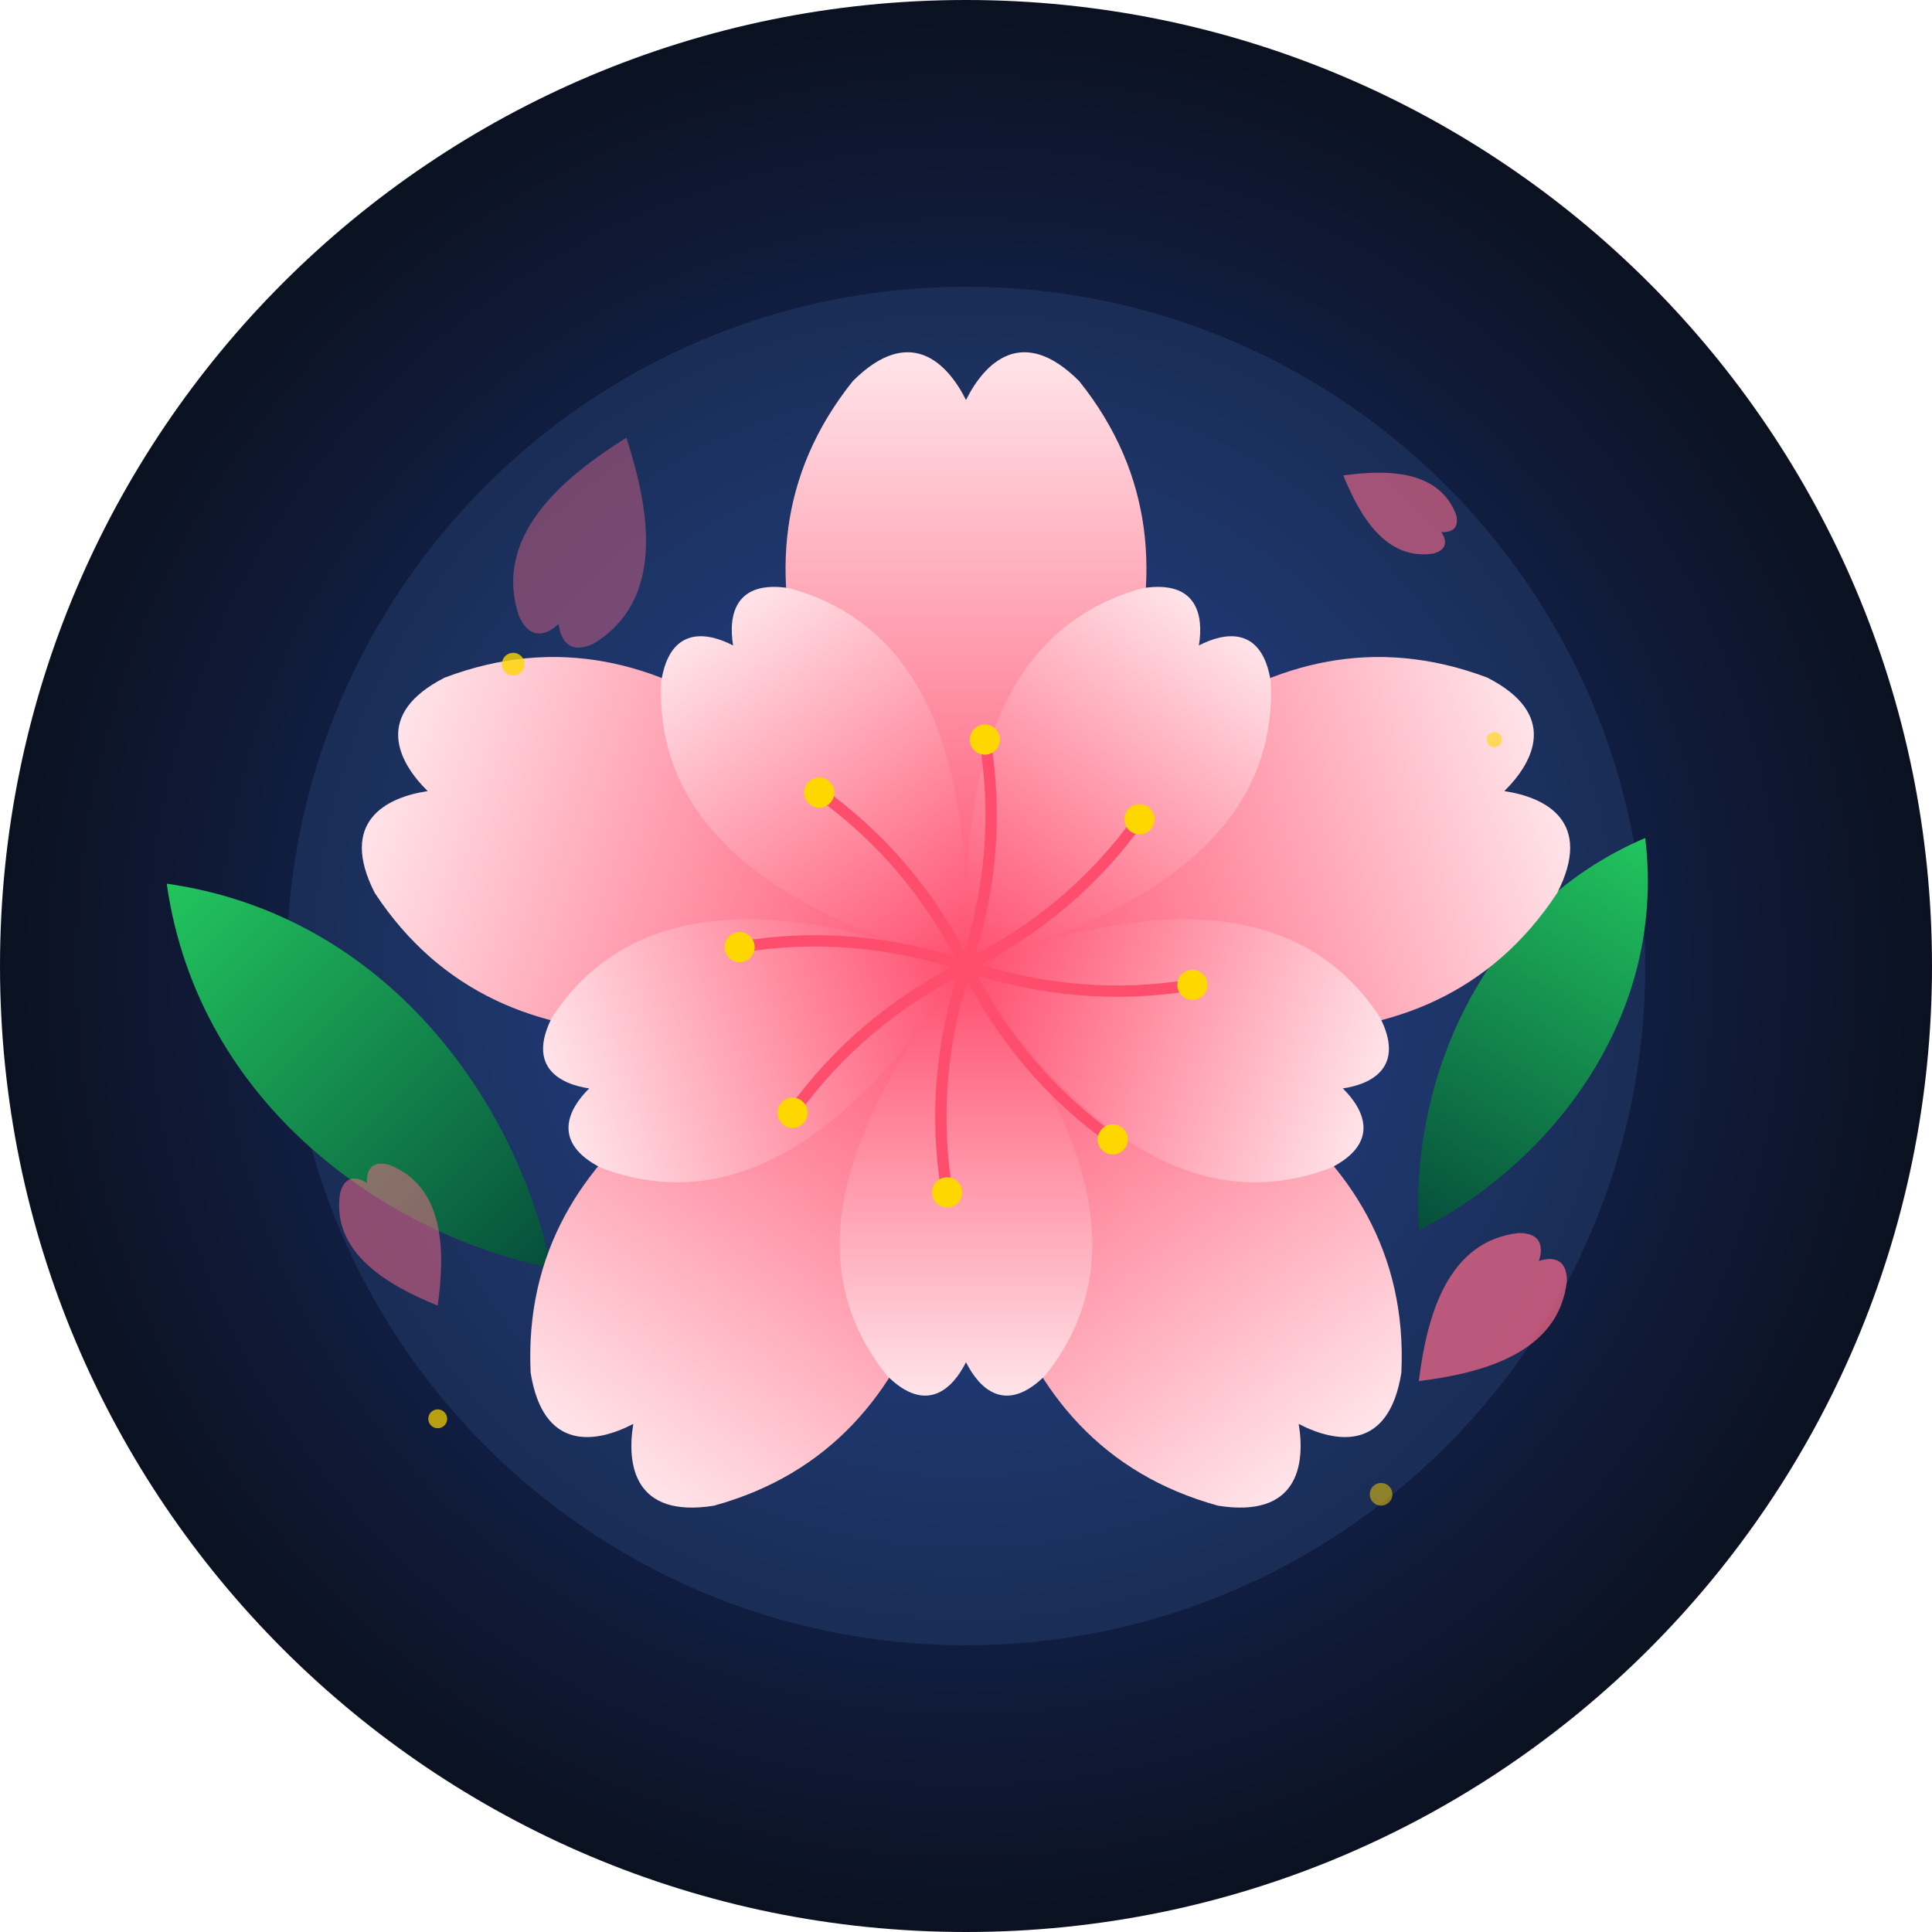
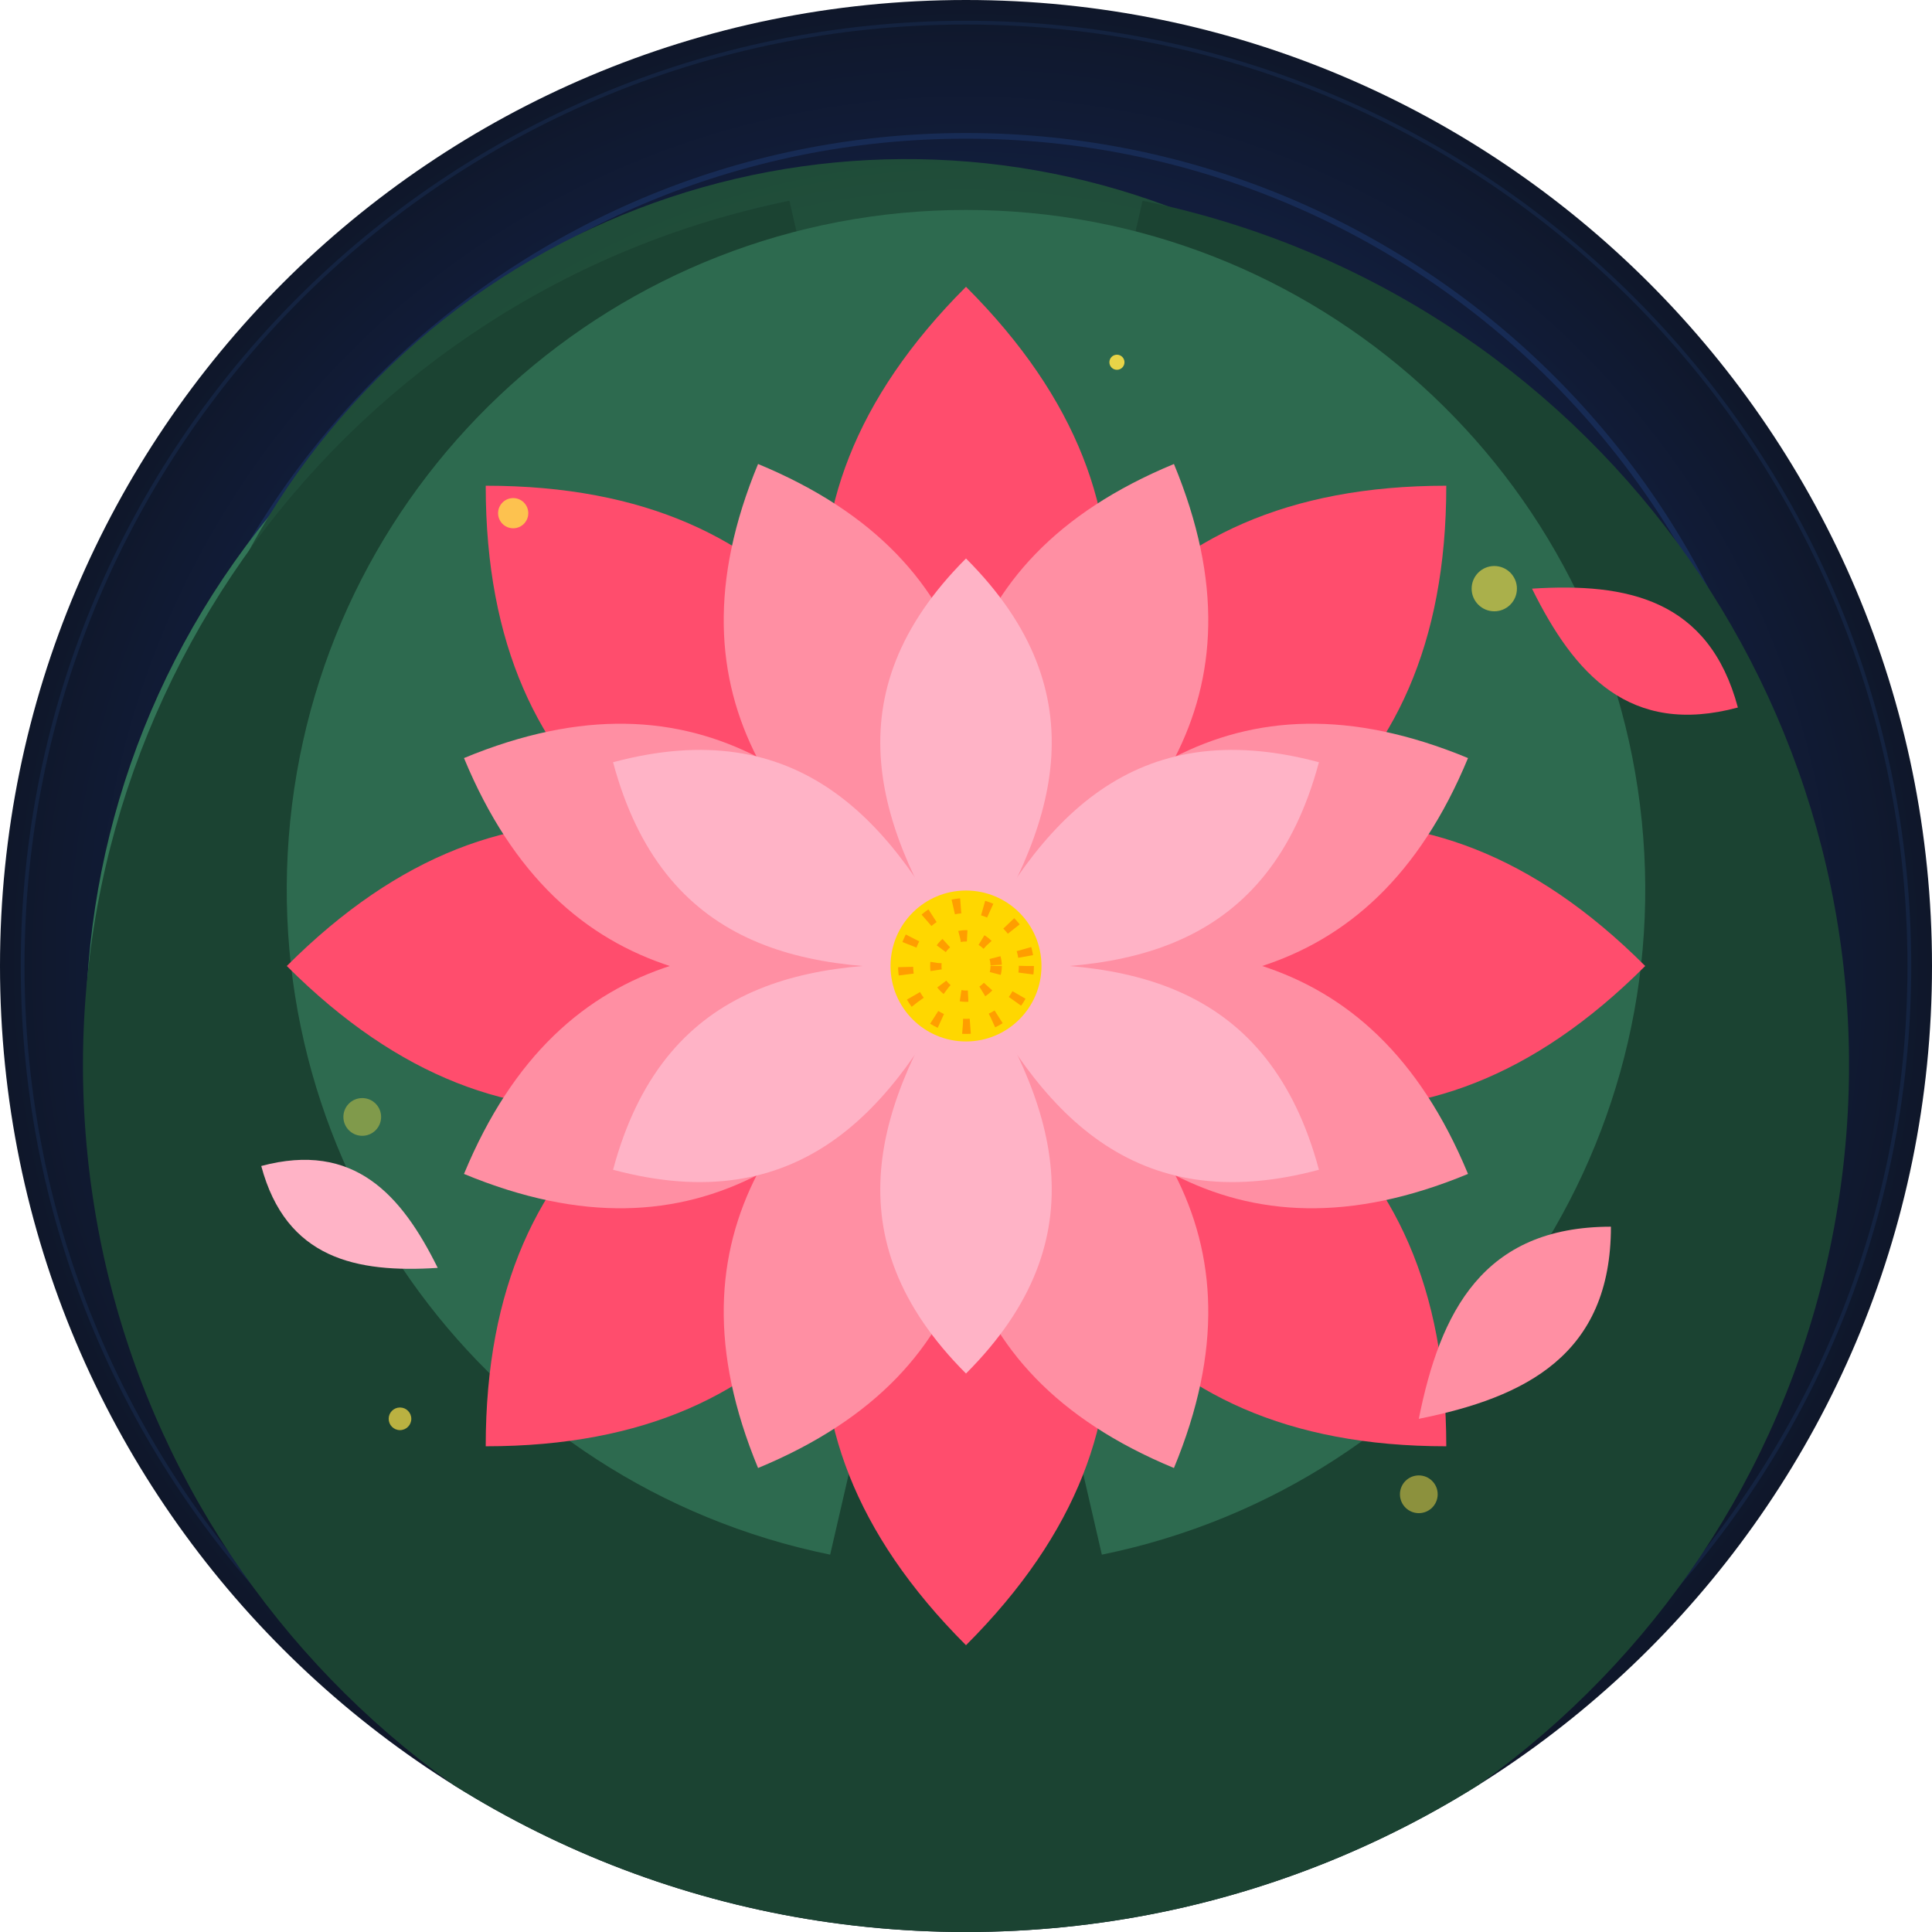
<svg xmlns="http://www.w3.org/2000/svg" viewBox="-256 -256 512 512" width="512" height="512">
  <defs>
-     <radialGradient id="bg" cx="50%" cy="50%" r="50%">
+     <radialGradient id="bgGrad" cx="0" cy="0" r="256" gradientUnits="userSpaceOnUse">
      <stop offset="0%" stop-color="#1e3a8a" />
-       <stop offset="100%" stop-color="#0b1120" />
+       <stop offset="100%" stop-color="#0f172a" />
    </radialGradient>
-     <linearGradient id="pg" x1="0" y1="1" x2="0" y2="0">
-       <stop offset="0%" stop-color="#ff4d6d" />
-       <stop offset="100%" stop-color="#ffe4e9" />
-     </linearGradient>
-     <linearGradient id="lg" x1="0" y1="1" x2="0" y2="0">
-       <stop offset="0%" stop-color="#064e3b" />
-       <stop offset="100%" stop-color="#22c55e" />
-     </linearGradient>
-     <path id="p" d="M0,0C-35,-45-70,-105-30,-155C-15,-170-5,-160 0,-150C5,-160 15,-170 30,-155C70,-105 35,-45 0,0Z" />
-     <path id="l" d="M0,0C20,-30 30,-80 0,-120C-30,-80-20,-30 0,0Z" />
-     <g id="s">
-       <path d="M0,0Q10,-30 5,-60" fill="none" stroke="#ff4d6d" stroke-width="3" stroke-linecap="round" />
-       <circle cx="5" cy="-60" r="4" fill="#ffd700" />
-     </g>
-     <clipPath id="c">
-       <circle r="256" />
+     <radialGradient id="leafGrad1" cx="0" cy="0" r="256" gradientUnits="userSpaceOnUse">
+       <stop offset="0%" stop-color="#2d6a4f" />
+       <stop offset="100%" stop-color="#1b4332" />
+     </radialGradient>
+     <radialGradient id="leafGrad2" cx="0" cy="0" r="256" gradientUnits="userSpaceOnUse">
+       <stop offset="0%" stop-color="#40916c" />
+       <stop offset="100%" stop-color="#2d6a4f" />
+     </radialGradient>
+     <path id="petal" d="M 0 0 C -40 -60 -60 -120 0 -180 C 60 -120 40 -60 0 0 Z" />
+     <path id="leaf" d="M 0 0 L -36 -156 A 180 180 0 1 0 36 -156 Z" />
+     <clipPath id="avatarClip">
+       <circle cx="0" cy="0" r="256" />
    </clipPath>
  </defs>
-   <g clip-path="url(#c)">
-     <rect x="-256" y="-256" width="512" height="512" fill="url(#bg)" />
-     <circle r="180" fill="#60a5fa" opacity="0.12" />
-     <use href="#l" fill="url(#lg)" transform="translate(-110,80) scale(1.2) rotate(-45)" />
-     <use href="#l" fill="url(#lg)" transform="translate(120,70) scale(1) rotate(30)" />
-     <path d="M0,0L-20,20L-8,15L0,35L8,15L20,20Z" fill="#22c55e" transform="translate(0,15)" />
-     <g fill="url(#pg)">
-       <use href="#p" transform="rotate(0)" />
-       <use href="#p" transform="rotate(72)" />
-       <use href="#p" transform="rotate(144)" />
-       <use href="#p" transform="rotate(216)" />
-       <use href="#p" transform="rotate(288)" />
+   <g clip-path="url(#avatarClip)">
+     <rect x="-256" y="-256" width="512" height="512" fill="url(#bgGrad)" />
+     <circle cx="0" cy="0" r="180" fill="none" stroke="#3b82f6" stroke-width="2" opacity="0.2" />
+     <circle cx="0" cy="0" r="220" fill="none" stroke="#3b82f6" stroke-width="1.5" opacity="0.15" />
+     <circle cx="0" cy="0" r="250" fill="none" stroke="#3b82f6" stroke-width="1" opacity="0.1" />
+     <use href="#leaf" fill="url(#leafGrad1)" transform="rotate(-45) scale(1.1)" />
+     <use href="#leaf" fill="url(#leafGrad2)" transform="rotate(45) scale(1.2)" />
+     <use href="#leaf" fill="url(#leafGrad2)" transform="rotate(-135) scale(0.9)" />
+     <use href="#leaf" fill="url(#leafGrad1)" transform="rotate(135) scale(1.1)" />
+     <use href="#leaf" fill="#1b4332" transform="rotate(0) scale(1.3)" />
+     <use href="#leaf" fill="#2d6a4f" transform="rotate(180) scale(1.0)" />
+     <g fill="#ff4d6d">
+       <use href="#petal" transform="rotate(0)" />
+       <use href="#petal" transform="rotate(45)" />
+       <use href="#petal" transform="rotate(90)" />
+       <use href="#petal" transform="rotate(135)" />
+       <use href="#petal" transform="rotate(180)" />
+       <use href="#petal" transform="rotate(225)" />
+       <use href="#petal" transform="rotate(270)" />
+       <use href="#petal" transform="rotate(315)" />
    </g>
-     <g fill="url(#pg)" transform="scale(0.7) rotate(36)">
-       <use href="#p" />
-       <use href="#p" transform="rotate(72)" />
-       <use href="#p" transform="rotate(144)" />
-       <use href="#p" transform="rotate(216)" />
-       <use href="#p" transform="rotate(288)" />
+     <g fill="#ff8fa3" transform="scale(0.8)">
+       <use href="#petal" transform="rotate(22.5)" />
+       <use href="#petal" transform="rotate(67.5)" />
+       <use href="#petal" transform="rotate(112.5)" />
+       <use href="#petal" transform="rotate(157.5)" />
+       <use href="#petal" transform="rotate(202.5)" />
+       <use href="#petal" transform="rotate(247.5)" />
+       <use href="#petal" transform="rotate(292.5)" />
+       <use href="#petal" transform="rotate(337.5)" />
    </g>
-     <use href="#s" />
-     <use href="#s" transform="rotate(45)" />
-     <use href="#s" transform="rotate(90)" />
-     <use href="#s" transform="rotate(135)" />
-     <use href="#s" transform="rotate(180)" />
-     <use href="#s" transform="rotate(225)" />
-     <use href="#s" transform="rotate(270)" />
-     <use href="#s" transform="rotate(315)" />
-     <use href="#p" fill="#ff6b8a" opacity="0.7" transform="translate(120,110) scale(0.3) rotate(45)" />
-     <use href="#p" fill="#ff6b8a" opacity="0.5" transform="translate(-140,90) scale(0.25) rotate(-30)" />
-     <use href="#p" fill="#ff6b8a" opacity="0.6" transform="translate(100,-130) scale(0.2) rotate(120)" />
-     <use href="#p" fill="#ff6b8a" opacity="0.4" transform="translate(-90,-140) scale(0.35) rotate(200)" />
-     <g fill="#ffd700">
-       <circle cx="-120" cy="-80" r="3" opacity="0.8" />
-       <circle cx="140" cy="-60" r="2" opacity="0.6" />
-       <circle cx="-140" cy="120" r="2.5" opacity="0.7" />
-       <circle cx="110" cy="140" r="3" opacity="0.5" />
+     <g fill="#ffb3c6" transform="scale(0.6)">
+       <use href="#petal" transform="rotate(0)" />
+       <use href="#petal" transform="rotate(60)" />
+       <use href="#petal" transform="rotate(120)" />
+       <use href="#petal" transform="rotate(180)" />
+       <use href="#petal" transform="rotate(240)" />
+       <use href="#petal" transform="rotate(300)" />
    </g>
+     <circle cx="0" cy="0" r="20" fill="#ffd700" />
+     <circle cx="0" cy="0" r="16" fill="none" stroke="#ff9e00" stroke-width="4" stroke-dasharray="2 6" />
+     <circle cx="0" cy="0" r="8" fill="none" stroke="#ff9e00" stroke-width="3" stroke-dasharray="2 4" />
+     <use href="#petal" fill="#ff8fa3" transform="translate(120 120) scale(0.4) rotate(45)" />
+     <use href="#petal" fill="#ffb3c6" transform="translate(-140 80) scale(0.3) rotate(-60)" />
+     <use href="#petal" fill="#ff4d6d" transform="translate(150 -100) scale(0.35) rotate(120)" />
+     <circle cx="-120" cy="-120" r="4" fill="#fde047" opacity="0.8" />
+     <circle cx="140" cy="-100" r="6" fill="#fde047" opacity="0.6" />
+     <circle cx="-150" cy="120" r="3" fill="#fde047" opacity="0.7" />
+     <circle cx="120" cy="140" r="5" fill="#fde047" opacity="0.5" />
+     <circle cx="40" cy="-160" r="2" fill="#fde047" opacity="0.9" />
+     <circle cx="-160" cy="40" r="5" fill="#fde047" opacity="0.4" />
  </g>
</svg>
